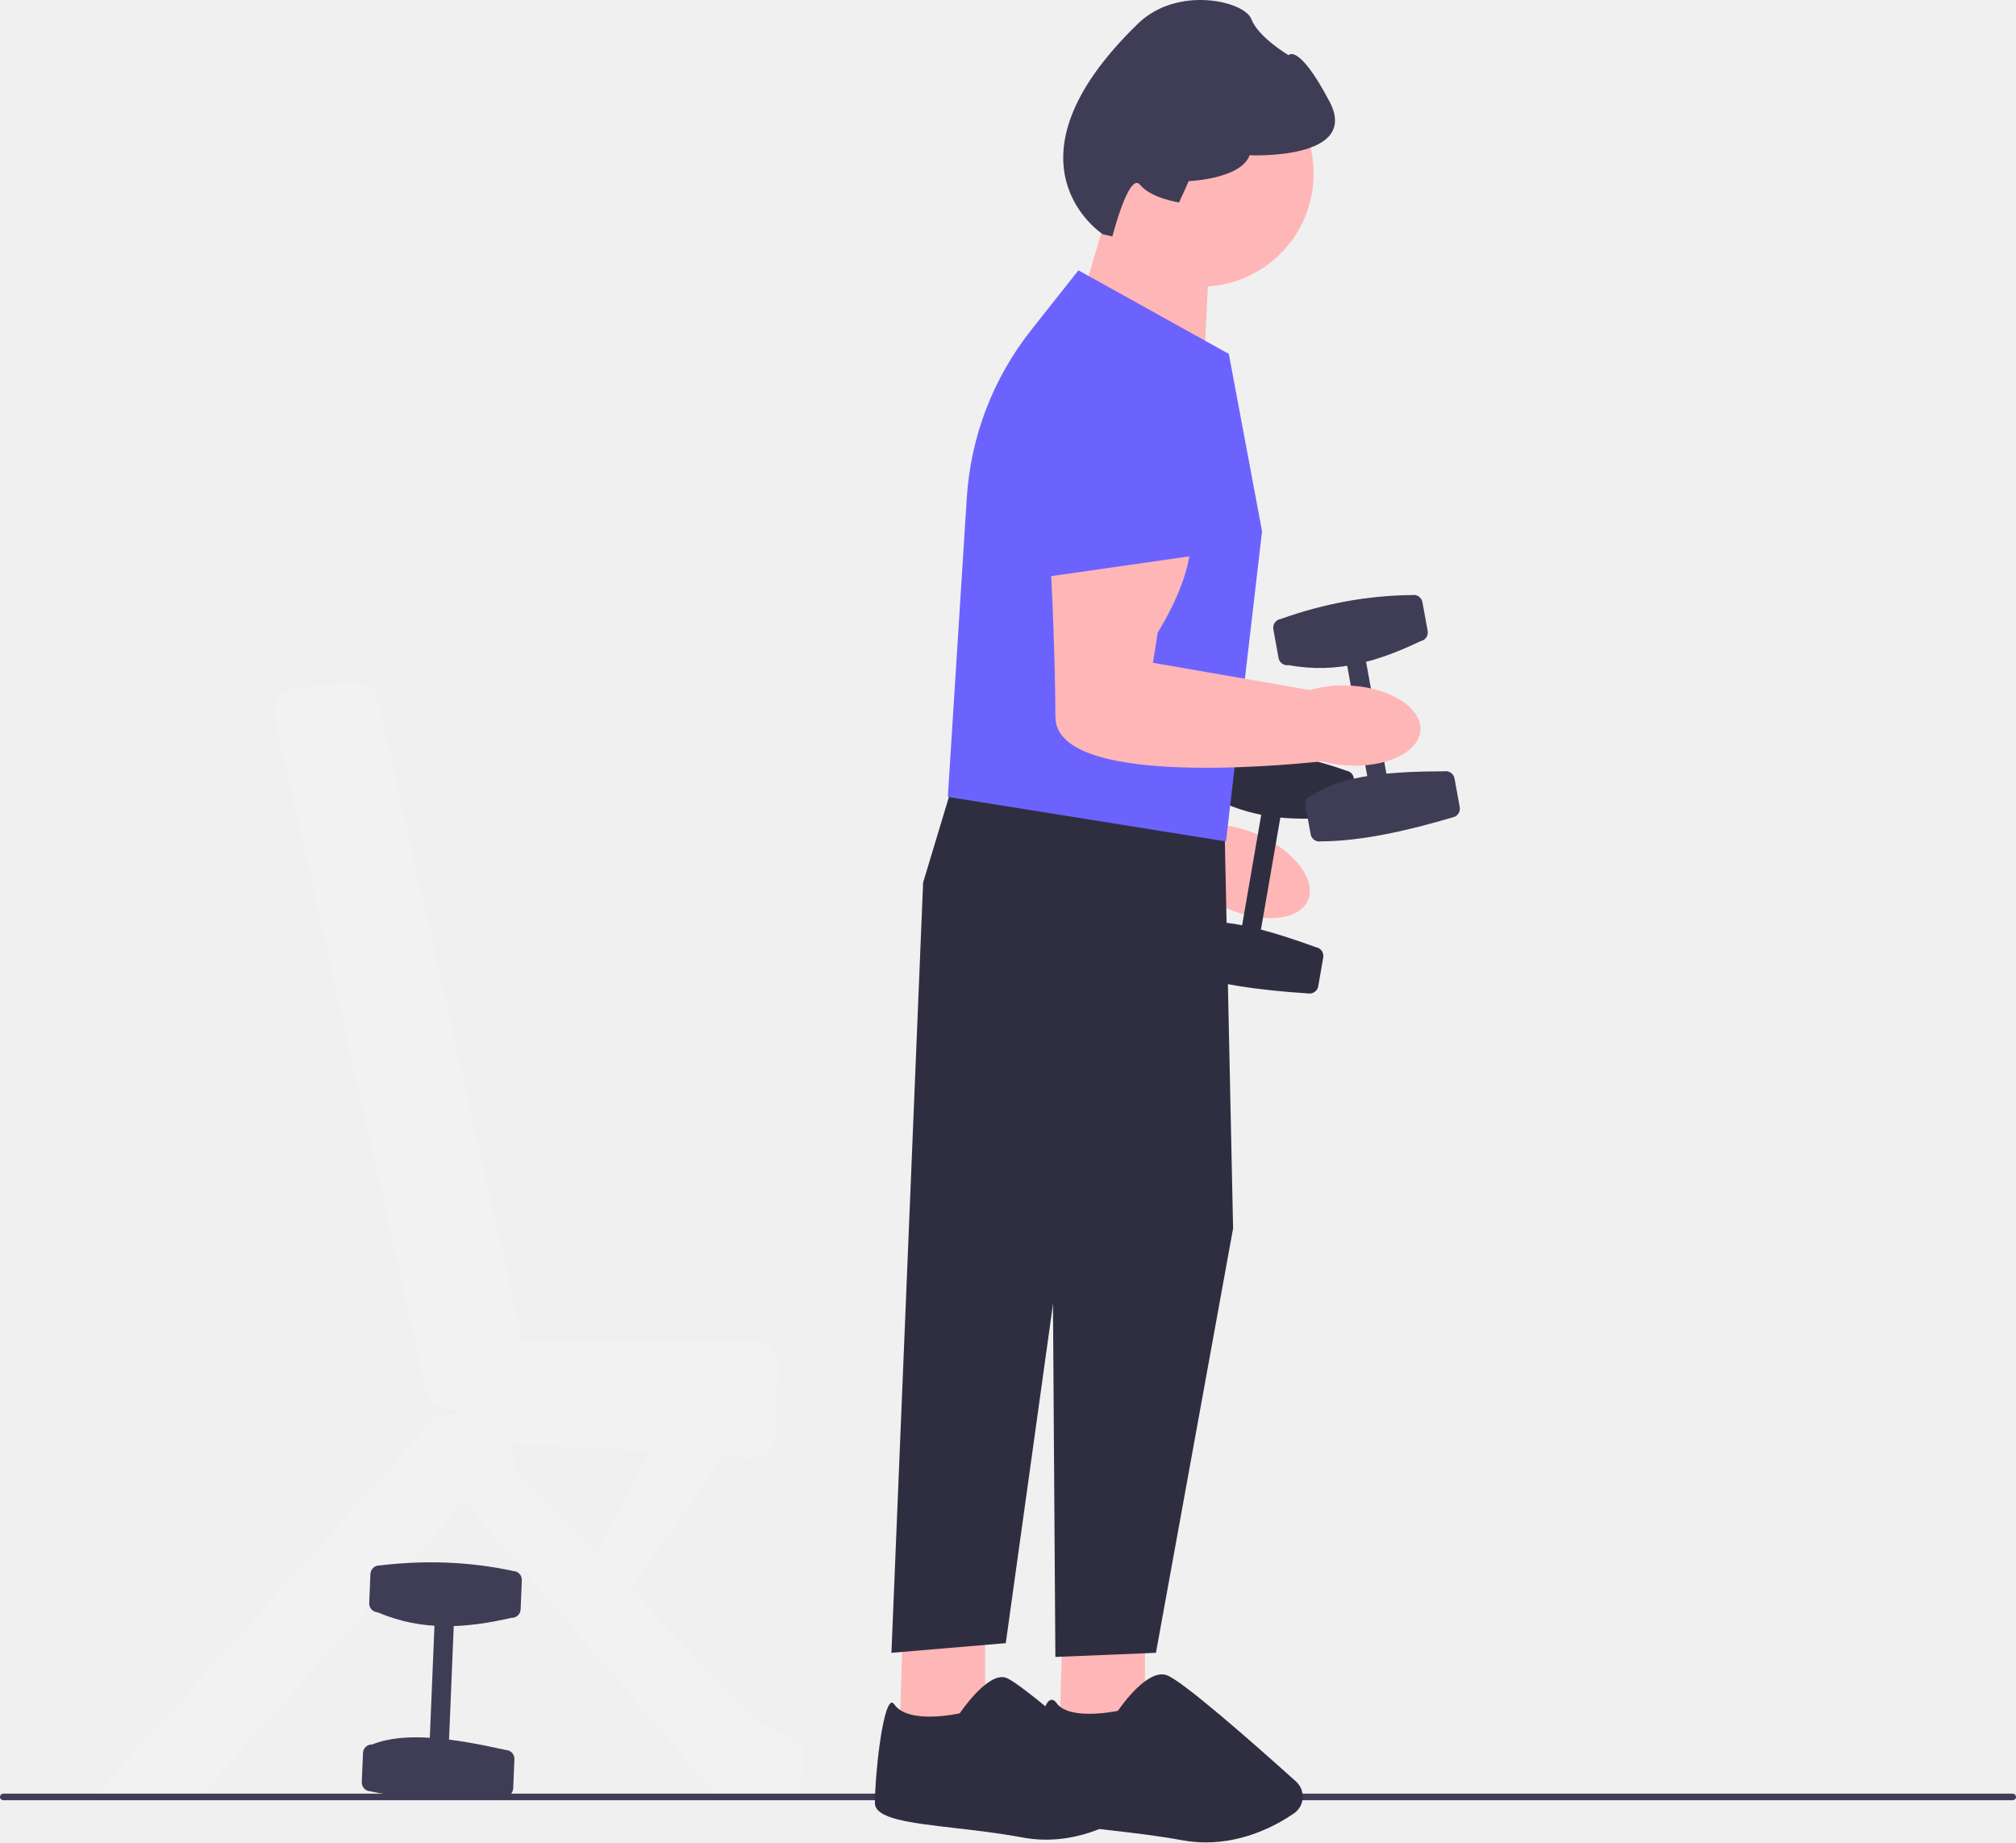
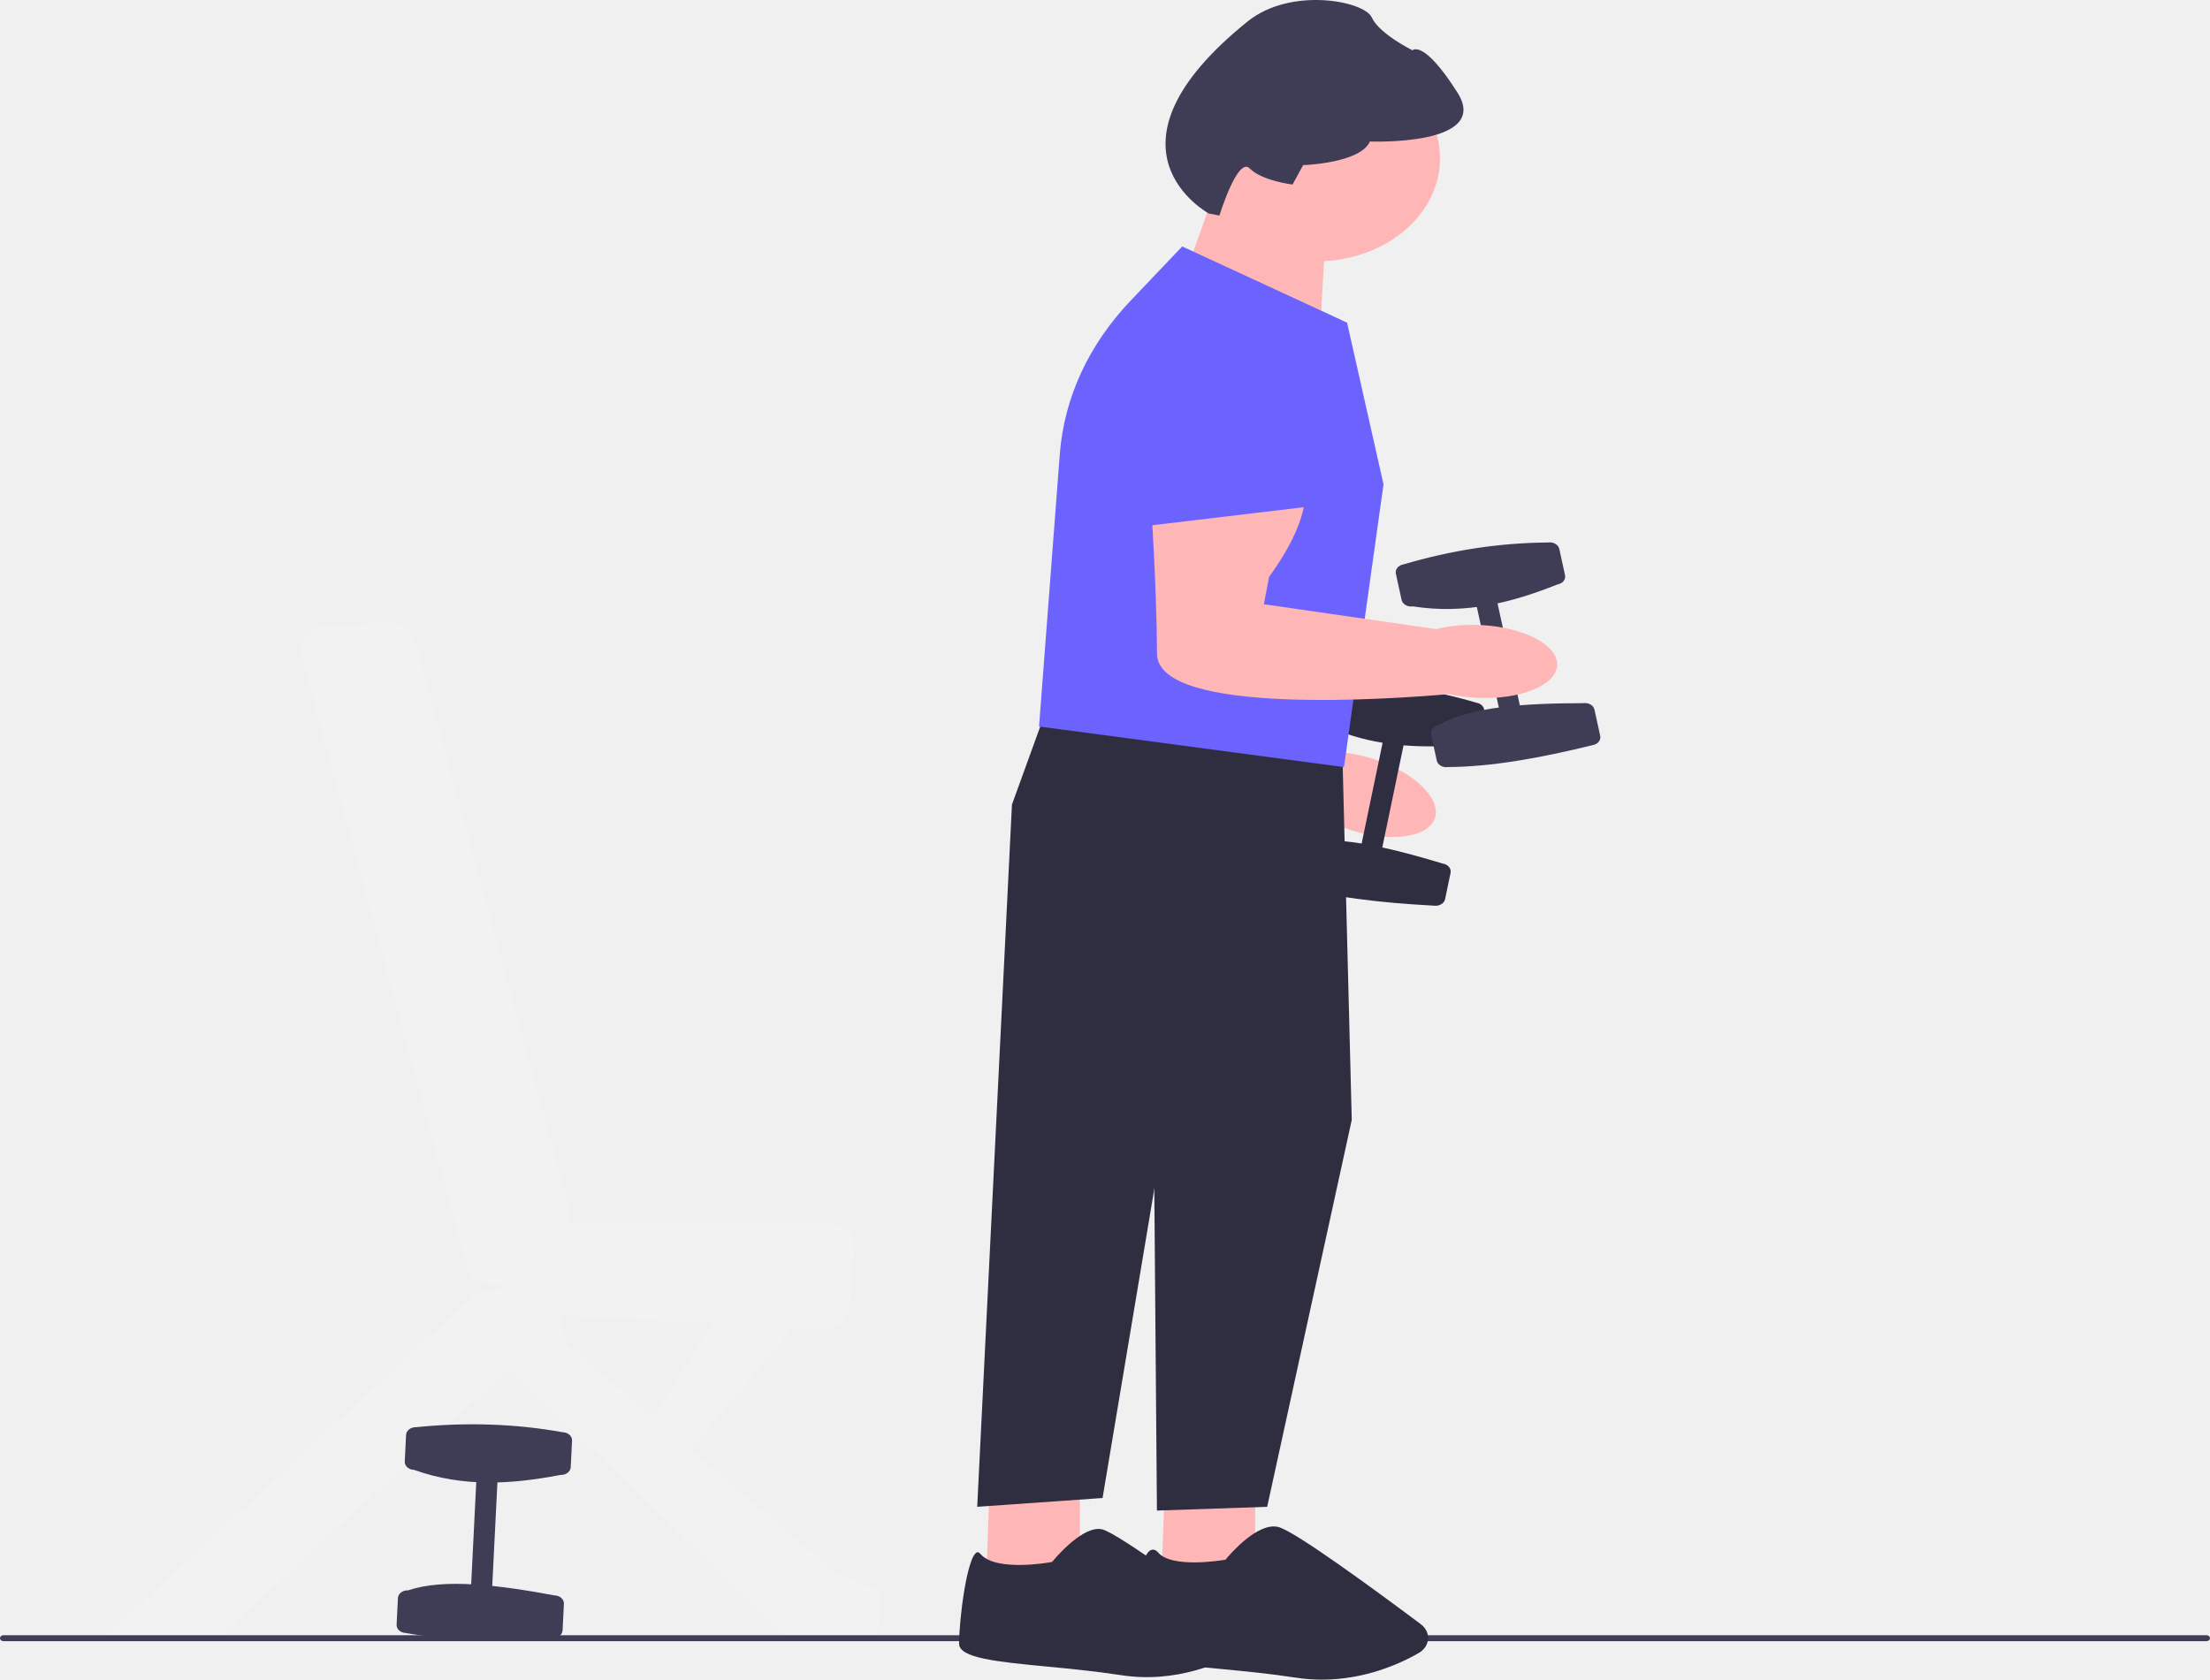
- <svg xmlns="http://www.w3.org/2000/svg" width="731.67" height="668.527" viewBox="0 0 731.67 668.527">
-   <g>
-     <path d="m421.361,228.706s-.299,12.997-24.051,31.993l-5.377,9.648,50.186,28.967c4.521.209,9.599,1.404,14.658,3.65,13.124,5.827,21.129,16.484,17.88,23.803s-16.523,8.529-29.647,2.703c-2.87-1.274-5.496-2.78-7.813-4.432-17.203-4.312-93.734-24.925-85.265-48.379,9.533-26.403,18.862-57.273,18.862-57.273l50.568,9.32-0.0 0v-0Z" fill="#ffb6b6" />
-     <path d="m379.712,181.081c3.013-9.923,10.252-17.852,19.858-21.756,9.606-3.903,20.318-3.262,29.406,1.738,8.807,4.858,15.005,13.296,17.007,23.152,2.001,9.856-.416,20.044-6.631,27.951l-20.935,26.639-52.828-11.224,14.122-46.499v-0Z" fill="#6c63ff" />
-     <path d="m488.724,279.67c-15.25-5.446-31.232-8.131-47.886-8.291-1.738-.301-3.398.869-3.7,2.608l-1.808,10.441c-.301,1.739.869,3.399,2.607,3.701,6.495,3.855,13.11,6.195,19.808,7.513l-6.942,40.097c-7.796-1.516-14.957-1.878-21.054-.313-1.739-.301-3.399.869-3.7,2.608l-1.809,10.442c-.301,1.738.869,3.399,2.608,3.7,13.583,4.895,30.106,7.156,47.885,8.291,1.739.301,3.399-.869,3.7-2.608l1.809-10.442c.301-1.738-.869-3.399-2.608-3.7-6.857-2.486-13.589-4.745-19.997-6.417l7.036-40.636c6.988.685,14.053.433,21.15-.243,1.738.301,3.399-.869,3.7-2.608l1.809-10.442c.301-1.738-.87-3.399-2.608-3.7Z" fill="#2f2e41" />
+ <svg xmlns="http://www.w3.org/2000/svg" width="855" height="650" viewBox="0 0 855 650" fill="none">
+   <g id="exercise 1" clip-path="url(#clip0_1_188)">
+     <g id="Group">
+       <path id="Vector" d="M492.386 222.367C492.386 222.367 492.036 235.004 464.281 253.474L457.997 262.855L516.642 291.018C521.925 291.221 527.859 292.384 533.77 294.567C549.107 300.232 558.461 310.594 554.664 317.71C550.867 324.826 535.356 326.003 520.02 320.338C516.665 319.099 513.597 317.635 510.889 316.03C490.787 311.837 401.356 291.795 411.253 268.991C422.393 243.32 433.294 213.305 433.294 213.305L492.386 222.367Z" fill="#FFB6B6" />
+       <path id="Vector_2" d="M443.716 176.063C447.237 166.415 455.696 158.705 466.922 154.91C478.147 151.115 490.665 151.738 501.285 156.599C511.577 161.322 518.82 169.527 521.159 179.11C523.497 188.693 520.673 198.598 513.411 206.286L488.947 232.187L427.214 221.273L443.716 176.063Z" fill="#6C63FF" />
+       <path id="Vector_3" d="M571.103 271.919C553.283 266.624 534.606 264.014 515.146 263.858C513.115 263.565 511.175 264.703 510.822 266.394L508.71 276.546C508.358 278.237 509.725 279.851 511.757 280.145C519.347 283.893 527.077 286.168 534.903 287.449L526.791 326.435C517.681 324.961 509.312 324.609 502.188 326.13C500.156 325.837 498.216 326.975 497.864 328.666L495.751 338.819C495.399 340.509 496.766 342.124 498.799 342.417C514.671 347.175 533.98 349.375 554.755 350.478C556.787 350.77 558.727 349.633 559.079 347.942L561.192 337.789C561.544 336.099 560.177 334.484 558.144 334.191C550.131 331.774 542.265 329.577 534.776 327.952L542.999 288.442C551.165 289.108 559.42 288.863 567.714 288.206C569.745 288.498 571.686 287.361 572.038 285.67L574.151 275.517C574.503 273.827 573.135 272.212 571.103 271.919Z" fill="#2F2E41" />
+     </g>
+     <path id="Vector_4" d="M321.971 607.422L267.286 560.887L306.809 513.908L317.524 514.493C323.214 514.804 328.134 511.228 328.531 506.495L330.547 482.462C330.964 477.479 326.219 473.246 320.216 473.246H219.771C220.586 471.618 220.804 469.803 220.326 468.041L160.402 247.369C159.244 243.109 154.438 240.242 149.217 240.7L125.542 242.772C119.38 243.313 115.162 248.204 116.523 253.234L180.729 490.569C182.177 495.919 188.813 498.418 194.315 496.79C194.01 497.495 193.836 498.214 193.763 498.931L185.249 499.498L40.348 633.673H84.753L196.935 529.639L304.442 633.673H339.499L340.668 616.172L321.971 607.422ZM216.856 509L275.664 512.21L252.628 548.414L219.138 519.916L216.856 509Z" fill="#F2F2F2" />
+     <path id="Vector_5" d="M0 633.962C0 634.604 0.619 635.119 1.391 635.119H853.609C854.381 635.119 855 634.604 855 633.962C855 633.321 854.381 632.805 853.609 632.805H1.391C0.619 632.805 0 633.321 0 633.962Z" fill="#3F3D56" />
+     <path id="Vector_6" d="M509.202 101.143C535.663 101.143 557.113 83.296 557.113 61.28C557.113 39.264 535.663 21.416 509.202 21.416C482.742 21.416 461.291 39.264 461.291 61.28C461.291 83.296 482.742 101.143 509.202 101.143Z" fill="#FFB6B6" />
+     <path id="Vector_7" d="M417.793 569.503V609.366L381.567 610.339L383.077 569.503H417.793Z" fill="#FFB6B6" />
+     <path id="Vector_8" d="M407.177 604.288L407.047 604.451L406.818 604.493C405.944 604.654 385.338 608.372 379.339 601.385C378.864 600.832 378.452 600.603 378.096 600.693C374.175 601.74 371.05 626.652 371.05 636.104C371.05 641.675 385.989 643.109 404.903 644.927C413.738 645.775 423.752 646.737 433.674 648.266C455.246 651.59 473.024 643.364 481.703 638.164C483.238 637.244 484.178 635.815 484.281 634.243C484.385 632.664 483.634 631.151 482.22 630.091C470.777 621.512 432.934 593.4 426.396 591.846C425.93 591.736 425.451 591.684 424.961 591.684C417.374 591.684 407.285 604.154 407.177 604.288Z" fill="#2F2E41" />
+     <path id="Vector_9" d="M485.569 569.503V609.366L449.344 610.339L450.853 569.503H485.569Z" fill="#FFB6B6" />
+     <path id="Vector_10" d="M500.176 284.136L519.457 296.29L522.963 433.382L490.243 583.114L447.591 584.573L446.422 441.647L391.5 311.36L402.601 280.733L500.176 284.136Z" fill="#2F2E41" />
+     <path id="Vector_11" d="M410.197 307.471L391.5 311.36L378.062 583.114L426.557 579.711L458.692 387.685L410.197 307.471Z" fill="#2F2E41" />
+     <path id="Vector_12" d="M501.239 649.221C491.355 647.699 481.362 646.739 472.545 645.892C452.291 643.947 437.658 642.542 437.658 636.104C437.658 631.223 439.922 601.259 445.516 599.768C446.131 599.604 447.068 599.657 448.067 600.819C453.301 606.918 471.852 603.969 474.116 603.584C475.515 601.874 486.391 588.98 494.494 590.912C500.747 592.398 531.718 615.101 549.622 628.502C551.611 629.991 552.652 632.118 552.477 634.34C552.305 636.542 550.956 638.519 548.776 639.764C541.563 643.886 528.056 650 511.433 650C508.148 650 504.742 649.762 501.239 649.221Z" fill="#2F2E41" />
+     <path id="Vector_13" d="M456.786 110.971L467.256 81.71L512.82 91.317L510.972 123.069L456.786 110.971Z" fill="#FFB6B6" />
+     <path id="Vector_14" d="M402.494 281.211L401.985 281.132L410.012 175.757C411.671 153.99 421.148 133.447 437.417 116.348L457.373 95.373L520.91 124.742L521.15 124.853L535.223 187.305L535.249 187.419L520.018 296.429L519.867 296.848L402.494 281.211Z" fill="#6C63FF" />
+     <path id="Vector_15" d="M467.668 82.62L471.773 83.41C471.773 83.41 478.837 60.413 483.497 65.186C488.158 69.959 500.06 71.421 500.06 71.421L504.147 63.904C504.147 63.904 526.302 63.19 529.978 54.763C529.978 54.763 577.03 56.63 563.857 35.824C550.684 15.018 546.453 19.462 546.453 19.462C546.453 19.462 533.584 13.108 530.698 6.74C527.813 0.371 499.427 -5.184 482.695 8.288C421.388 57.651 467.668 82.62 467.668 82.62Z" fill="#3F3D56" />
+     <g id="Group_2">
+       <g id="Group_3">
+         <path id="Vector_16" d="M578.87 231.256L570.823 232.475L580.032 274.564L588.08 273.345L578.87 231.256Z" fill="#3F3D56" />
+         <path id="Vector_17" d="M556.644 280.577C569.213 273.381 590.083 272.183 612.515 272.114C614.543 271.807 616.496 272.931 616.865 274.619L619.083 284.756C619.453 286.444 618.102 288.068 616.073 288.375C596.111 293.292 577.073 296.76 560.202 296.839C558.173 297.146 556.221 296.022 555.852 294.334L553.634 284.197C553.264 282.509 554.615 280.885 556.644 280.577Z" fill="#3F3D56" />
+         <path id="Vector_18" d="M543.039 218.401C561.373 212.971 579.988 210.072 598.91 209.937C600.938 209.63 602.89 210.754 603.26 212.442L605.478 222.579C605.847 224.267 604.497 225.892 602.468 226.199C585.202 233.076 567.236 237.862 546.597 234.663C544.568 234.97 542.616 233.846 542.247 232.158L540.028 222.021C539.659 220.333 541.01 218.708 543.039 218.401Z" fill="#3F3D56" />
+       </g>
+       <path id="Vector_19" d="M504.499 185.969C504.499 185.969 509.4 197.933 490.987 223.225L488.969 233.833L555.683 243.472C560.727 242.149 566.779 241.54 573.233 241.897C589.976 242.821 603.046 249.869 602.426 257.638C601.807 265.407 587.731 270.956 570.988 270.031C567.326 269.829 563.84 269.334 560.633 268.602C540.025 270.425 447.769 277.232 447.623 252.987C447.458 225.693 445.27 194.391 445.27 194.391L504.499 185.969Z" fill="#FFB6B6" />
+       <path id="Vector_20" d="M439.643 156.44C438.955 146.373 443.706 136.712 452.675 129.932C461.643 123.153 473.654 120.152 485.636 121.673C497.253 123.159 507.448 128.786 513.61 137.113C519.772 145.44 521.219 155.549 517.583 164.848L505.334 196.173L442.86 203.614L439.643 156.44Z" fill="#6C63FF" />
+     </g>
+     <g id="Group_4">
+       <path id="Vector_21" d="M184.378 571.115L182.247 613.858L190.42 614.141L192.551 571.397L184.378 571.115Z" fill="#3F3D56" />
+       <path id="Vector_22" d="M157.843 615.449C172.005 610.726 192.681 613.374 214.583 617.407C216.643 617.478 218.251 618.932 218.166 620.646L217.652 630.941C217.567 632.656 215.82 633.993 213.76 633.922C192.987 635.069 173.499 634.971 157.019 631.964C154.959 631.892 153.351 630.439 153.437 628.725L153.95 618.43C154.035 616.715 155.782 615.378 157.843 615.449Z" fill="#3F3D56" />
+       <path id="Vector_23" d="M160.991 552.304C180.312 550.36 199.237 550.934 217.731 554.263C219.792 554.334 221.399 555.788 221.314 557.502L220.801 567.797C220.715 569.511 218.968 570.849 216.908 570.778C198.247 574.33 179.457 575.714 160.168 568.819C158.107 568.748 156.5 567.295 156.585 565.58L157.098 555.285C157.184 553.571 158.931 552.233 160.991 552.304Z" fill="#3F3D56" />
+     </g>
  </g>
-   <path d="m275.528,624.735l-46.797-47.861,33.822-48.317,9.169.602c4.869.319,9.08-3.358,9.42-8.227l1.725-24.718c.357-5.125-3.703-9.479-8.841-9.479h-85.956c.697-1.675.884-3.541.475-5.354l-51.28-226.962c-.99-4.382-5.104-7.33-9.571-6.859l-20.26,2.132c-5.273.556-8.883,5.586-7.718,10.76l54.944,244.1c1.239,5.503,6.918,8.073,11.626,6.398-.261.726-.41,1.465-.473,2.202l-7.285.583-124,138h38l96-107,92,107h30l1-18-16-9Zm-89.952-101.227l50.325,3.301-19.714,37.236-28.659-29.311-1.952-11.227Z" fill="#f2f2f2" />
-   <path d="m0,652.032c0,.66.53,1.19,1.19,1.19h729.29c.66,0,1.19-.53,1.19-1.19,0-.66-.53-1.19-1.19-1.19H1.19c-.66,0-1.19.53-1.19,1.19Z" fill="#3f3d56" />
-   <circle cx="435.752" cy="63.026" r="41" fill="#ffb6b6" />
-   <polygon points="357.528 585.735 357.528 626.735 326.528 627.735 327.82 585.735 357.528 585.735" fill="#ffb6b6" />
-   <path d="m348.444,621.513l-.111.167-.196.044c-.748.165-18.382,3.989-23.516-3.197-.406-.568-.759-.804-1.063-.711-3.355,1.076-6.029,26.698-6.029,36.42,0,5.729,12.784,7.205,28.97,9.074,7.561.872,16.13,1.861,24.621,3.435,18.46,3.419,33.674-5.042,41.101-10.391,1.313-.945,2.118-2.415,2.206-4.032.089-1.624-.554-3.181-1.764-4.271-9.792-8.823-42.177-37.736-47.771-39.335-.398-.113-.809-.167-1.228-.167-6.493,0-15.127,12.826-15.219,12.964Z" fill="#2f2e41" />
-   <polygon points="415.528 585.735 415.528 626.735 384.528 627.735 385.82 585.735 415.528 585.735" fill="#ffb6b6" />
-   <polygon points="428.028 292.235 444.528 304.735 447.528 445.735 419.528 599.735 383.028 601.235 382.028 454.235 335.028 320.235 344.528 288.735 428.028 292.235" fill="#2f2e41" />
-   <polygon points="351.028 316.235 335.028 320.235 323.528 599.735 365.028 596.235 392.528 398.735 351.028 316.235" fill="#2f2e41" />
-   <path d="m428.937,667.726c-8.458-1.565-17.01-2.553-24.555-3.424-17.332-2.001-29.854-3.446-29.854-10.067,0-5.021,1.938-35.838,6.725-37.372.526-.168,1.328-.114,2.183,1.081,4.479,6.273,20.354,3.24,22.292,2.844,1.197-1.759,10.504-15.021,17.438-13.033,5.351,1.528,31.854,24.879,47.176,38.662,1.702,1.531,2.593,3.719,2.443,6.004-.147,2.265-1.302,4.298-3.167,5.579-6.173,4.239-17.731,10.527-31.957,10.527-2.811,0-5.726-.245-8.724-.801Z" fill="#2f2e41" />
-   <polygon points="390.896 114.134 399.857 84.039 438.848 93.92 437.266 126.577 390.896 114.134" fill="#ffb6b6" />
-   <path d="m344.436,289.226l-.436-.081,6.869-108.379c1.42-22.387,9.529-43.516,23.452-61.103l17.077-21.572,54.372,30.206.205.114,12.043,64.231.022.118-13.034,112.116-.129.432-100.442-16.083Z" fill="#6c63ff" />
-   <path d="m400.209,84.974l3.513.813s6.045-23.653,10.033-18.744c3.988,4.909,14.173,6.413,14.173,6.413l3.498-7.731s18.959-.735,22.105-9.402c0,0,40.266,1.92,28.993-19.479-11.273-21.399-14.893-16.828-14.893-16.828,0,0-11.013-6.535-13.482-13.085-2.469-6.55-26.76-12.263-41.079,1.593-52.464,50.77-12.86,76.45-12.86,76.45h0v0-0.0 0-0.0 0Z" fill="#3f3d56" />
-   <g>
-     <g>
-       <rect x="492.368" y="238.119" width="7" height="44" transform="translate(-38.57267 93.02591) rotate(-10.31842)" fill="#3f3d56" />
-       <path d="m476.35,288.575c10.756-7.402,28.616-8.633,47.812-8.705,1.736-.316,3.407.84,3.723,2.576l1.898,10.426c.316,1.736-.84,3.407-2.576,3.723-17.082,5.057-33.374,8.623-47.812,8.705-1.736.316-3.407-.84-3.723-2.576l-1.898-10.426c-.316-1.736.84-3.407,2.576-3.723h-0Z" fill="#3f3d56" />
-       <path d="m464.708,224.626c15.69-5.584,31.619-8.567,47.812-8.705,1.736-.316,3.407.84,3.723,2.576l1.898,10.426c.316,1.736-.84,3.407-2.576,3.723-14.776,7.073-30.149,11.996-47.812,8.705-1.736.316-3.407-.84-3.723-2.576l-1.898-10.426c-.316-1.736.84-3.407,2.576-3.723h-0Z" fill="#3f3d56" />
-     </g>
-     <path d="m431.727,191.27s4.194,12.305-11.563,38.318l-1.726,10.91,57.091,9.914c4.316-1.361,9.495-1.987,15.018-1.62,14.328.951,25.513,8.2,24.983,16.19-.53,7.99-12.575,13.697-26.903,12.746-3.134-.208-6.117-.717-8.862-1.47-17.636,1.875-96.584,8.876-96.709-16.06-.141-28.071-2.013-60.266-2.013-60.266l50.685-8.662 0-0v-0.0 0-0Z" fill="#ffb6b6" />
-     <path d="m376.226,160.899c-.588-10.354,3.477-20.291,11.152-27.264,7.675-6.972,17.953-10.059,28.207-8.494,9.941,1.528,18.666,7.316,23.939,15.88,5.272,8.564,6.511,18.961,3.399,28.525l-10.482,32.218-53.462,7.653-2.754-48.518Z" fill="#6c63ff" />
-   </g>
-   <g>
-     <rect x="138.368" y="606.019" width="44" height="7" transform="translate(-455.2751 744.4849) rotate(-87.62441)" fill="#3f3d56" />
-     <path d="m135.074,632.991c12.12-4.857,29.813-2.134,48.556,2.014,1.763.073,3.139,1.568,3.066,3.331l-.439,10.589c-.073,1.763-1.568,3.139-3.331,3.066-17.776,1.179-34.453,1.079-48.556-2.014-1.763-.073-3.139-1.568-3.066-3.331l.439-10.589c.073-1.763,1.568-3.139,3.331-3.066Z" fill="#3f3d56" />
-     <path d="m137.769,568.047c16.534-2,32.729-1.409,48.556,2.014,1.763.073,3.139,1.568,3.066,3.331l-.439,10.589c-.073,1.763-1.568,3.139-3.331,3.066-15.969,3.654-32.049,5.077-48.556-2.014-1.763-.073-3.139-1.568-3.066-3.331l.439-10.589c.073-1.763,1.568-3.139,3.331-3.066Z" fill="#3f3d56" />
-   </g>
+   <defs>
+     <clipPath id="clip0_1_188">
+       <rect width="855" height="650" fill="white" />
+     </clipPath>
+   </defs>
</svg>
